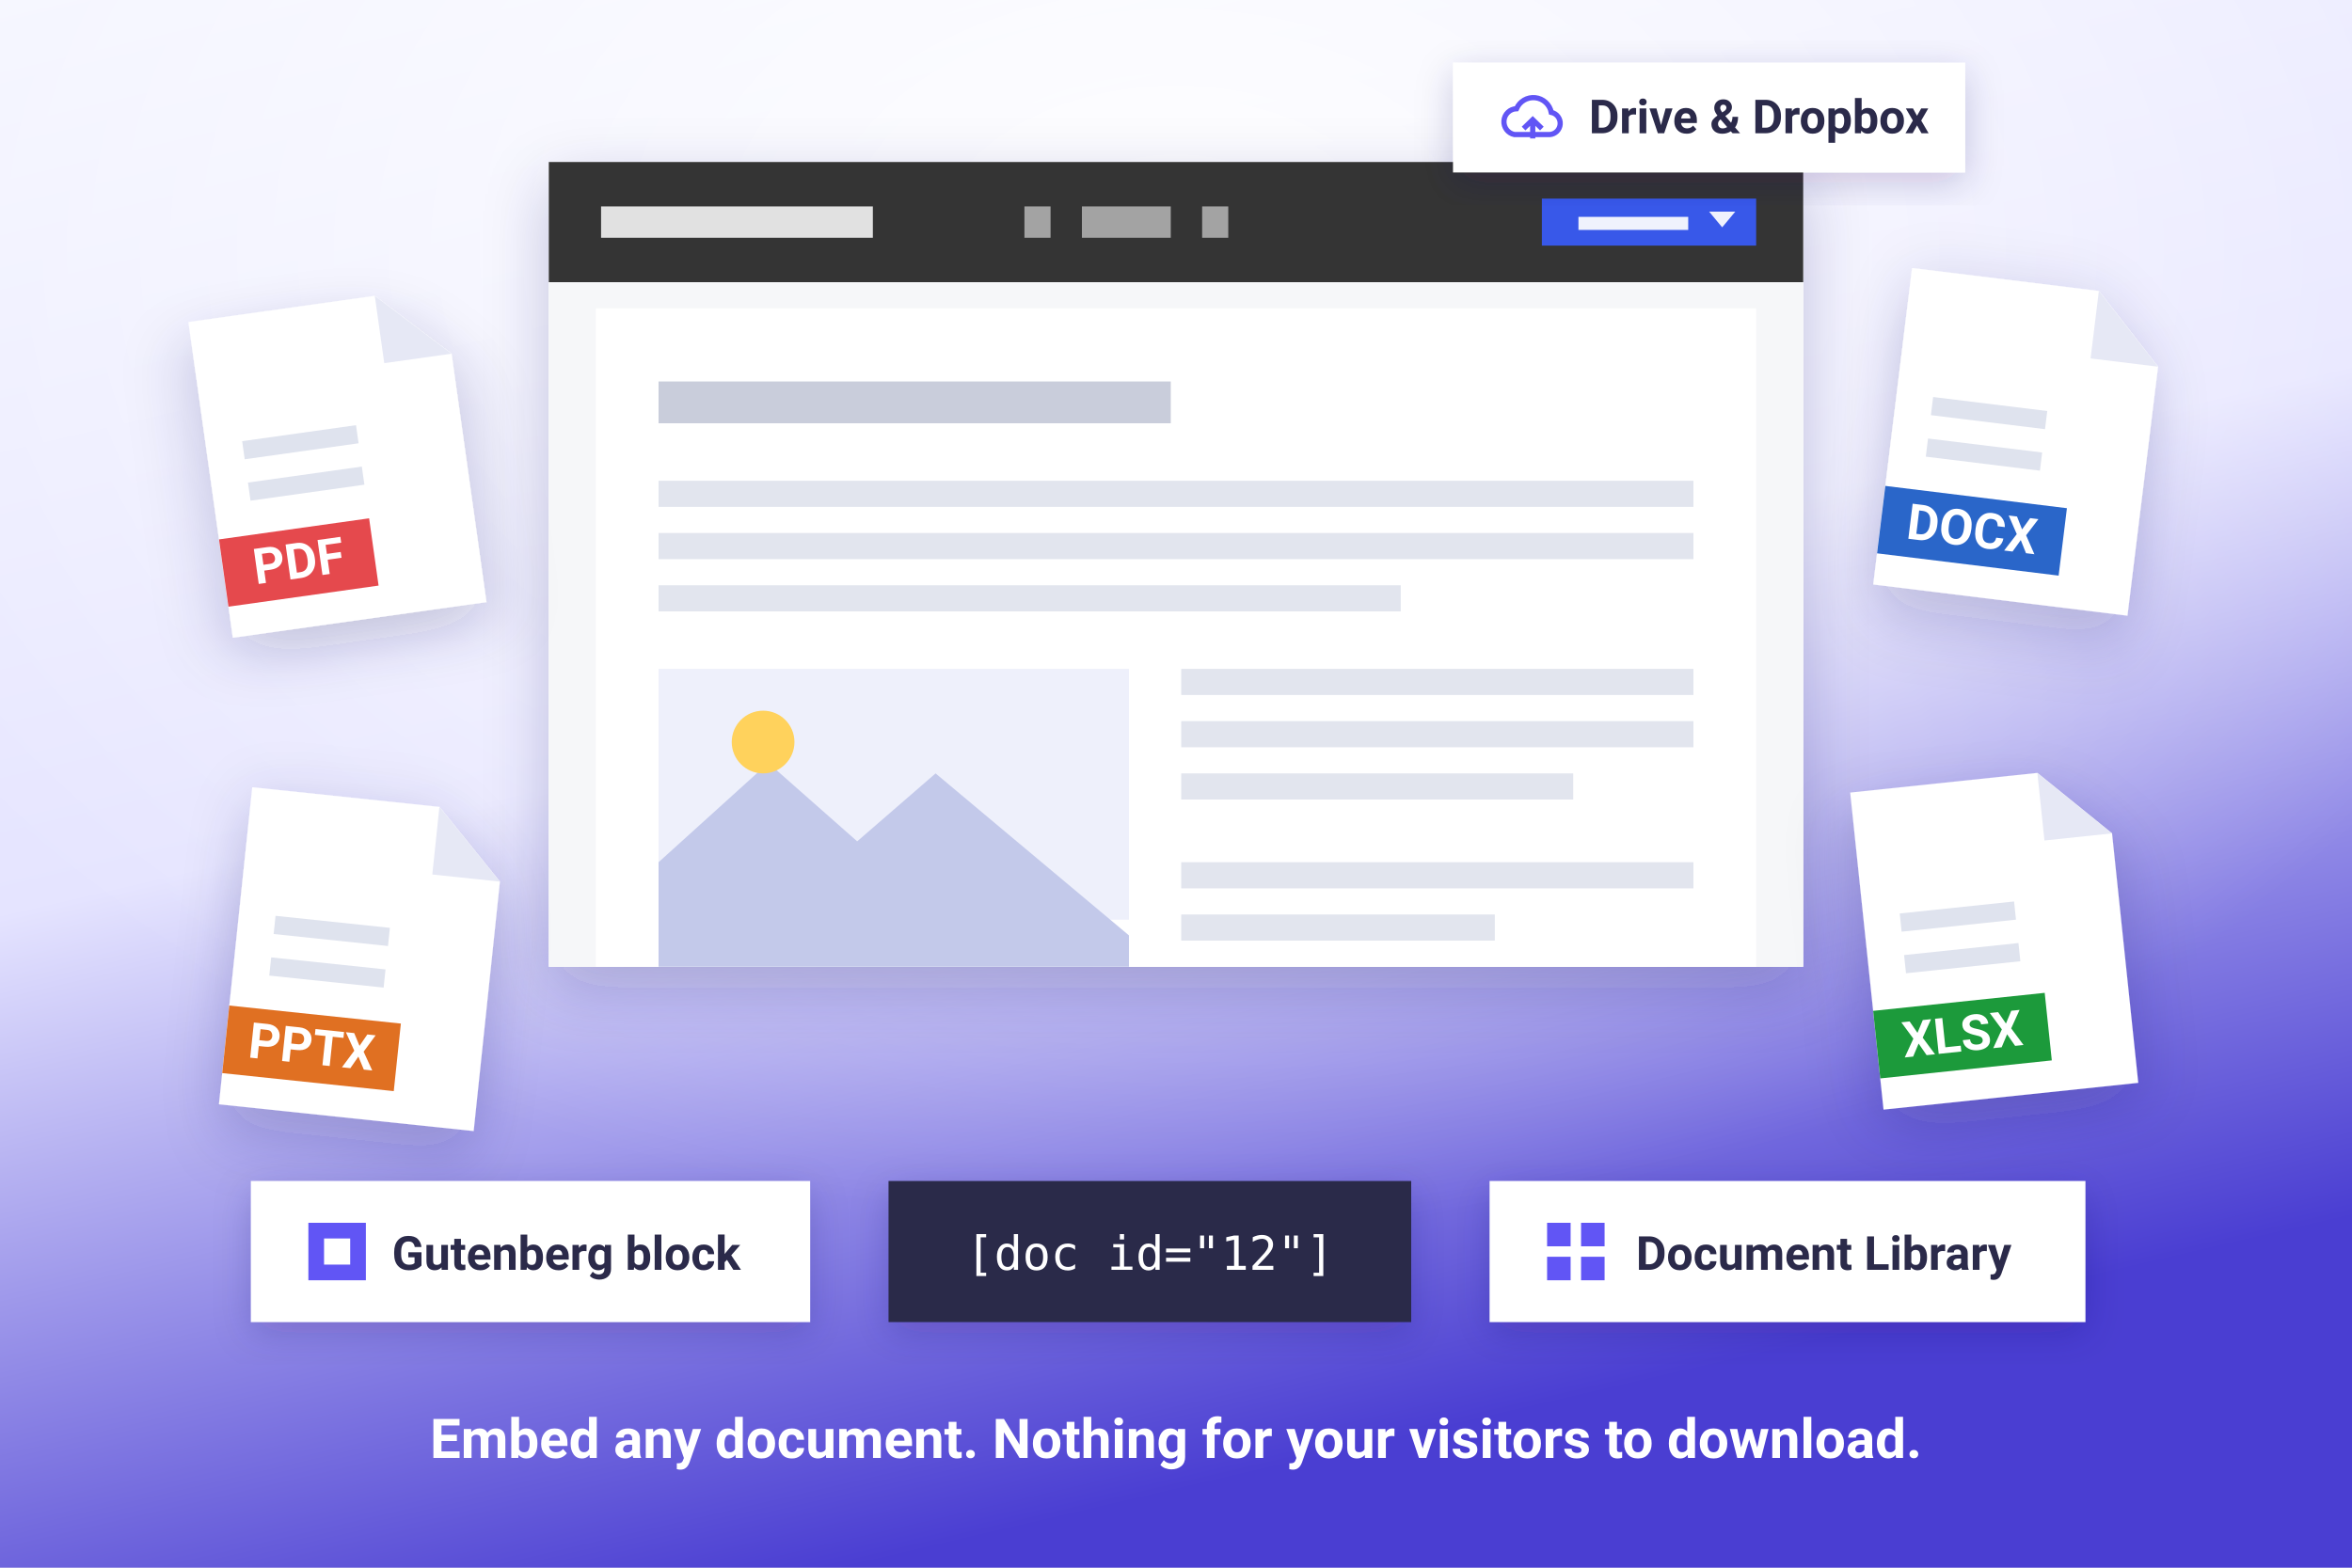
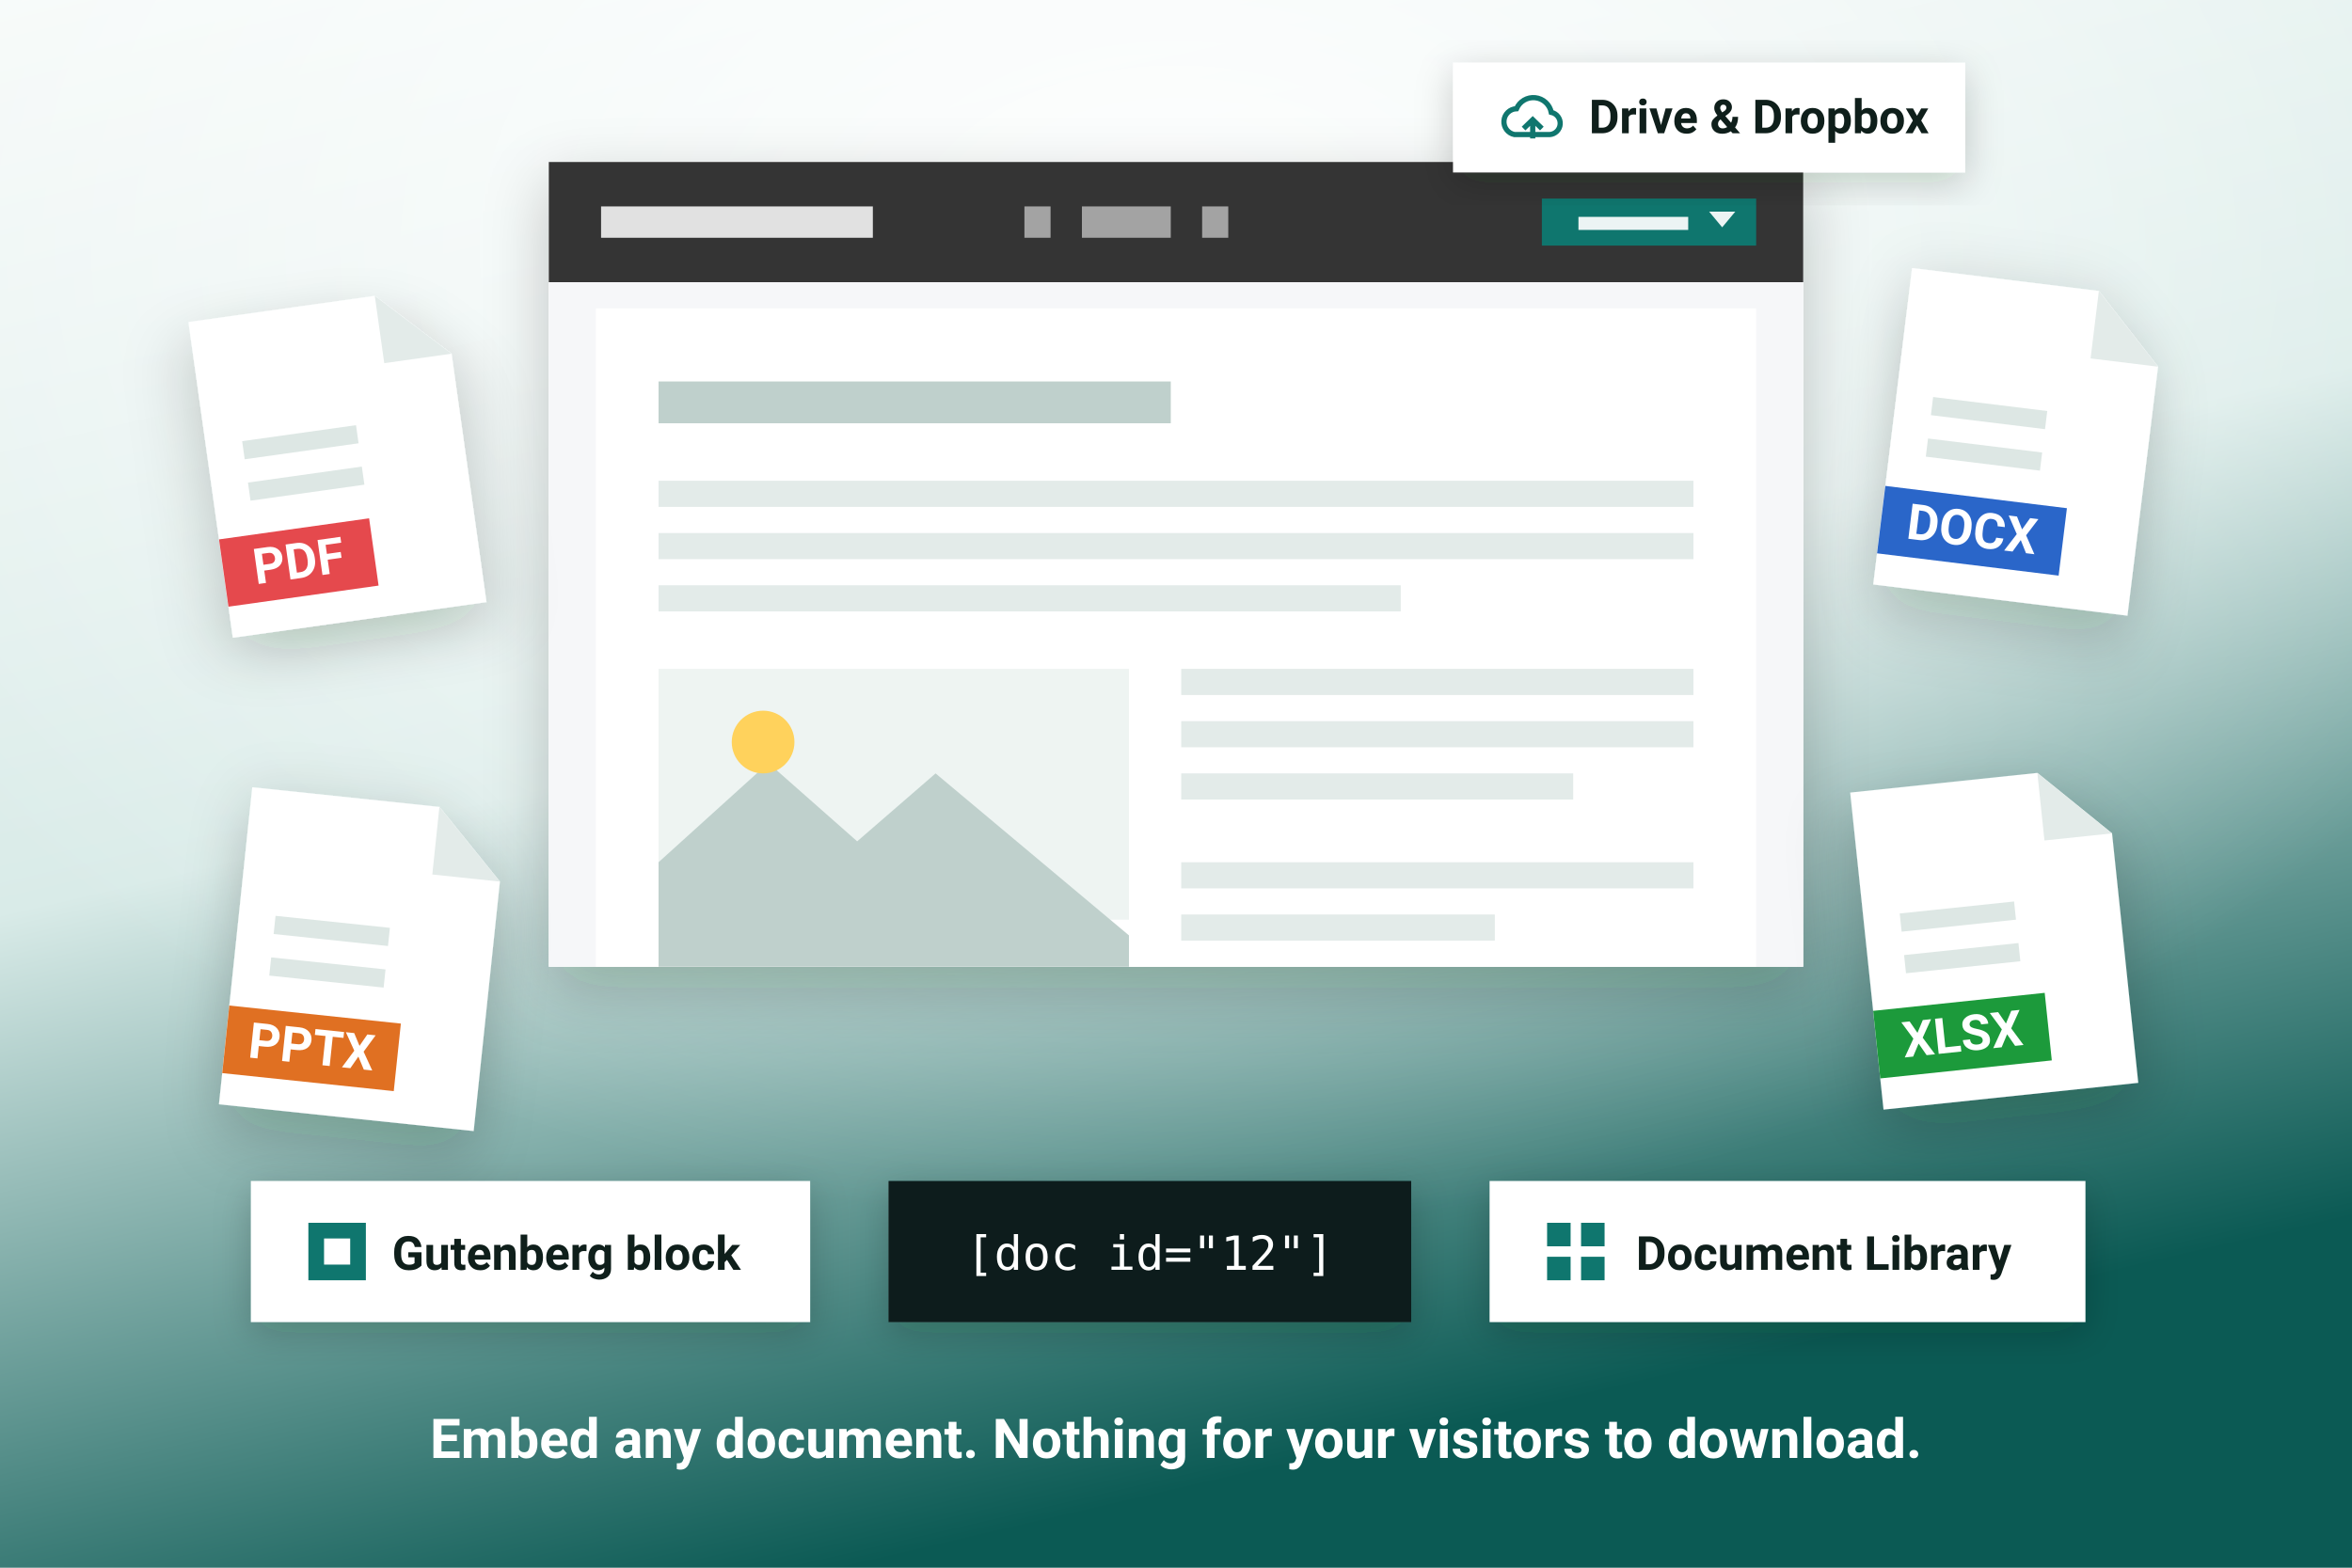
<svg xmlns="http://www.w3.org/2000/svg" viewBox="0 0 900 600" width="900" height="600" role="img" aria-label="Document Embedder overview">
  <defs>
    <linearGradient id="sky" x1="0" y1="0" x2="0.35" y2="1">
-       <stop offset="0" stop-color="#f4f5ff" />
-       <stop offset="0.52" stop-color="#e5e4ff" />
-       <stop offset="1" stop-color="#4a3ed2" />
+       <stop offset="0" stop-color="#f6faf9" />
+       <stop offset="0.52" stop-color="#d9ebe8" />
+       <stop offset="1" stop-color="#0b5a54" />
    </linearGradient>
    <radialGradient id="glow" cx="0.5" cy="0.16" r="0.62">
      <stop offset="0" stop-color="#ffffff" stop-opacity="0.95" />
      <stop offset="1" stop-color="#ffffff" stop-opacity="0" />
    </radialGradient>
    <filter id="card" x="-25%" y="-25%" width="150%" height="150%">
-       <feDropShadow dx="0" dy="8" stdDeviation="12" flood-color="#241c63" flood-opacity="0.22" />
+       <feDropShadow dx="0" dy="8" stdDeviation="12" flood-color="#0f1f1b" flood-opacity="0.22" />
    </filter>
    <filter id="chip" x="-30%" y="-30%" width="160%" height="160%">
-       <feDropShadow dx="0" dy="4" stdDeviation="7" flood-color="#241c63" flood-opacity="0.20" />
+       <feDropShadow dx="0" dy="4" stdDeviation="7" flood-color="#0f1f1b" flood-opacity="0.20" />
    </filter>
    <clipPath id="paper">
      <rect x="228" y="118" width="444" height="252" />
    </clipPath>
    <g id="fold">
      <path d="M0 0h72l26 26v96H0z" fill="#ffffff" />
-       <path d="M72 0l26 26H72z" fill="#e6e8f5" />
+       <path d="M72 0l26 26H72z" fill="#e3ebe9" />
    </g>
  </defs>
  <rect width="900" height="600" fill="url(#sky)" />
  <rect width="900" height="600" fill="url(#glow)" />
  <g filter="url(#card)">
    <rect x="210" y="62" width="480" height="308" fill="#ffffff" />
  </g>
  <rect x="210" y="62" width="480" height="46" fill="#343434" />
  <rect x="230" y="79" width="104" height="12" fill="#ffffff" opacity="0.85" />
  <g fill="#ffffff" opacity="0.55">
    <path d="M392 79h10v12h-10z" />
    <path d="M414 79h34v12h-34z" />
    <path d="M460 79h10v12h-10z" />
  </g>
-   <rect x="590" y="76" width="82" height="18" fill="#3858e9" />
+   <rect x="590" y="76" width="82" height="18" fill="#0f766e" />
  <g fill="#ffffff" opacity="0.92">
    <rect x="604" y="83" width="42" height="5" />
    <path d="M654 81l5 6 5-6z" />
  </g>
  <rect x="210" y="108" width="480" height="262" fill="#f6f7f9" />
  <rect x="228" y="118" width="444" height="252" fill="#ffffff" />
  <g clip-path="url(#paper)">
-     <rect x="252" y="146" width="196" height="16" fill="#c9cddb" />
-     <g fill="#e2e5ee">
+     <rect x="252" y="146" width="196" height="16" fill="#bfd0cc" />
+     <g fill="#e3ebe9">
      <rect x="252" y="184" width="396" height="10" />
      <rect x="252" y="204" width="396" height="10" />
      <rect x="252" y="224" width="284" height="10" />
    </g>
-     <rect x="252" y="256" width="180" height="96" fill="#eef0fb" />
-     <path d="M252 330l42-38 34 30 30-26 74 62v24h-180z" fill="#c3c9ea" />
+     <rect x="252" y="256" width="180" height="96" fill="#eef4f2" />
+     <path d="M252 330l42-38 34 30 30-26 74 62v24h-180z" fill="#bfd0cc" />
    <circle cx="292" cy="284" r="12" fill="#ffd25c" />
-     <g fill="#e2e5ee">
+     <g fill="#e3ebe9">
      <rect x="452" y="256" width="196" height="10" />
      <rect x="452" y="276" width="196" height="10" />
      <rect x="452" y="296" width="150" height="10" />
      <rect x="452" y="330" width="196" height="10" />
      <rect x="452" y="350" width="120" height="10" />
    </g>
  </g>
  <g font-family="-apple-system, BlinkMacSystemFont, 'Segoe UI', Roboto, Helvetica, Arial, sans-serif" font-weight="700" font-size="19" fill="#ffffff">
    <g transform="rotate(-8 128 176)" filter="url(#card)">
      <use href="#fold" x="80" y="116" />
-       <g fill="#dfe3ee">
+       <g fill="#dde7e4">
        <rect x="94" y="164" width="44" height="7" />
        <rect x="94" y="180" width="44" height="7" />
      </g>
      <rect x="80" y="200" width="58" height="26" fill="#e5484d" />
      <text x="109" y="219" text-anchor="middle">PDF</text>
    </g>
    <g transform="rotate(6 138 366)" filter="url(#card)">
      <use href="#fold" x="90" y="306" />
-       <g fill="#dfe3ee">
+       <g fill="#dde7e4">
        <rect x="104" y="354" width="44" height="7" />
        <rect x="104" y="370" width="44" height="7" />
      </g>
      <rect x="90" y="390" width="66" height="26" fill="#e07024" />
      <text x="123" y="409" text-anchor="middle">PPTX</text>
    </g>
    <g transform="rotate(7 772 168)" filter="url(#card)">
      <use href="#fold" x="724" y="108" />
-       <g fill="#dfe3ee">
+       <g fill="#dde7e4">
        <rect x="738" y="156" width="44" height="7" />
        <rect x="738" y="172" width="44" height="7" />
      </g>
      <rect x="724" y="192" width="70" height="26" fill="#2b66c9" />
      <text x="759" y="211" text-anchor="middle">DOCX</text>
    </g>
    <g transform="rotate(-6 762 358)" filter="url(#card)">
      <use href="#fold" x="714" y="298" />
-       <g fill="#dfe3ee">
+       <g fill="#dde7e4">
        <rect x="728" y="346" width="44" height="7" />
        <rect x="728" y="362" width="44" height="7" />
      </g>
      <rect x="714" y="382" width="66" height="26" fill="#1d9a3a" />
      <text x="747" y="401" text-anchor="middle">XLSX</text>
    </g>
  </g>
  <g filter="url(#chip)">
    <rect x="556" y="24" width="196" height="42" fill="#ffffff" />
  </g>
-   <g transform="translate(574 36)" fill="none" stroke="#6155f5" stroke-width="2">
+   <g transform="translate(574 36)" fill="none" stroke="#0f766e" stroke-width="2">
    <path d="M5.5 15.5a5 5 0 0 1 .8-9.9A7 7 0 0 1 19.6 7a4.3 4.3 0 0 1-.6 8.5z" />
    <path d="M12.5 10v7M9 13.2l3.5-3.4 3.5 3.4" />
  </g>
-   <text x="608" y="51" font-family="-apple-system, BlinkMacSystemFont, 'Segoe UI', Roboto, Helvetica, Arial, sans-serif" font-size="18" font-weight="600" fill="#2b2a4a">Drive &amp; Dropbox</text>
+   <text x="608" y="51" font-family="-apple-system, BlinkMacSystemFont, 'Segoe UI', Roboto, Helvetica, Arial, sans-serif" font-size="18" font-weight="600" fill="#0f1f1b">Drive &amp; Dropbox</text>
  <g font-family="-apple-system, BlinkMacSystemFont, 'Segoe UI', Roboto, Helvetica, Arial, sans-serif">
    <g filter="url(#chip)">
      <rect x="96" y="452" width="214" height="54" fill="#ffffff" />
    </g>
-     <rect x="118" y="468" width="22" height="22" fill="#6155f5" />
+     <rect x="118" y="468" width="22" height="22" fill="#0f766e" />
    <path d="M124 474h10v10h-10z" fill="#ffffff" />
-     <text x="150" y="486" font-size="18" font-weight="600" fill="#2b2a4a">Gutenberg block</text>
+     <text x="150" y="486" font-size="18" font-weight="600" fill="#0f1f1b">Gutenberg block</text>
    <g filter="url(#chip)">
-       <rect x="340" y="452" width="200" height="54" fill="#2b2a4a" />
+       <rect x="340" y="452" width="200" height="54" fill="#0f1f1b" />
    </g>
    <text x="440" y="486" text-anchor="middle" font-family="ui-monospace, SFMono-Regular, Menlo, Consolas, monospace" font-size="18" fill="#ffffff">[doc id="12"]</text>
    <g filter="url(#chip)">
      <rect x="570" y="452" width="228" height="54" fill="#ffffff" />
    </g>
-     <g fill="#6155f5">
+     <g fill="#0f766e">
      <rect x="592" y="468" width="9" height="9" />
      <rect x="605" y="468" width="9" height="9" />
      <rect x="592" y="481" width="9" height="9" />
      <rect x="605" y="481" width="9" height="9" />
    </g>
-     <text x="626" y="486" font-size="18" font-weight="600" fill="#2b2a4a">Document Library</text>
+     <text x="626" y="486" font-size="18" font-weight="600" fill="#0f1f1b">Document Library</text>
    <text x="450" y="558" text-anchor="middle" font-size="21" font-weight="600" fill="#ffffff">Embed any document. Nothing for your visitors to download.</text>
  </g>
</svg>
